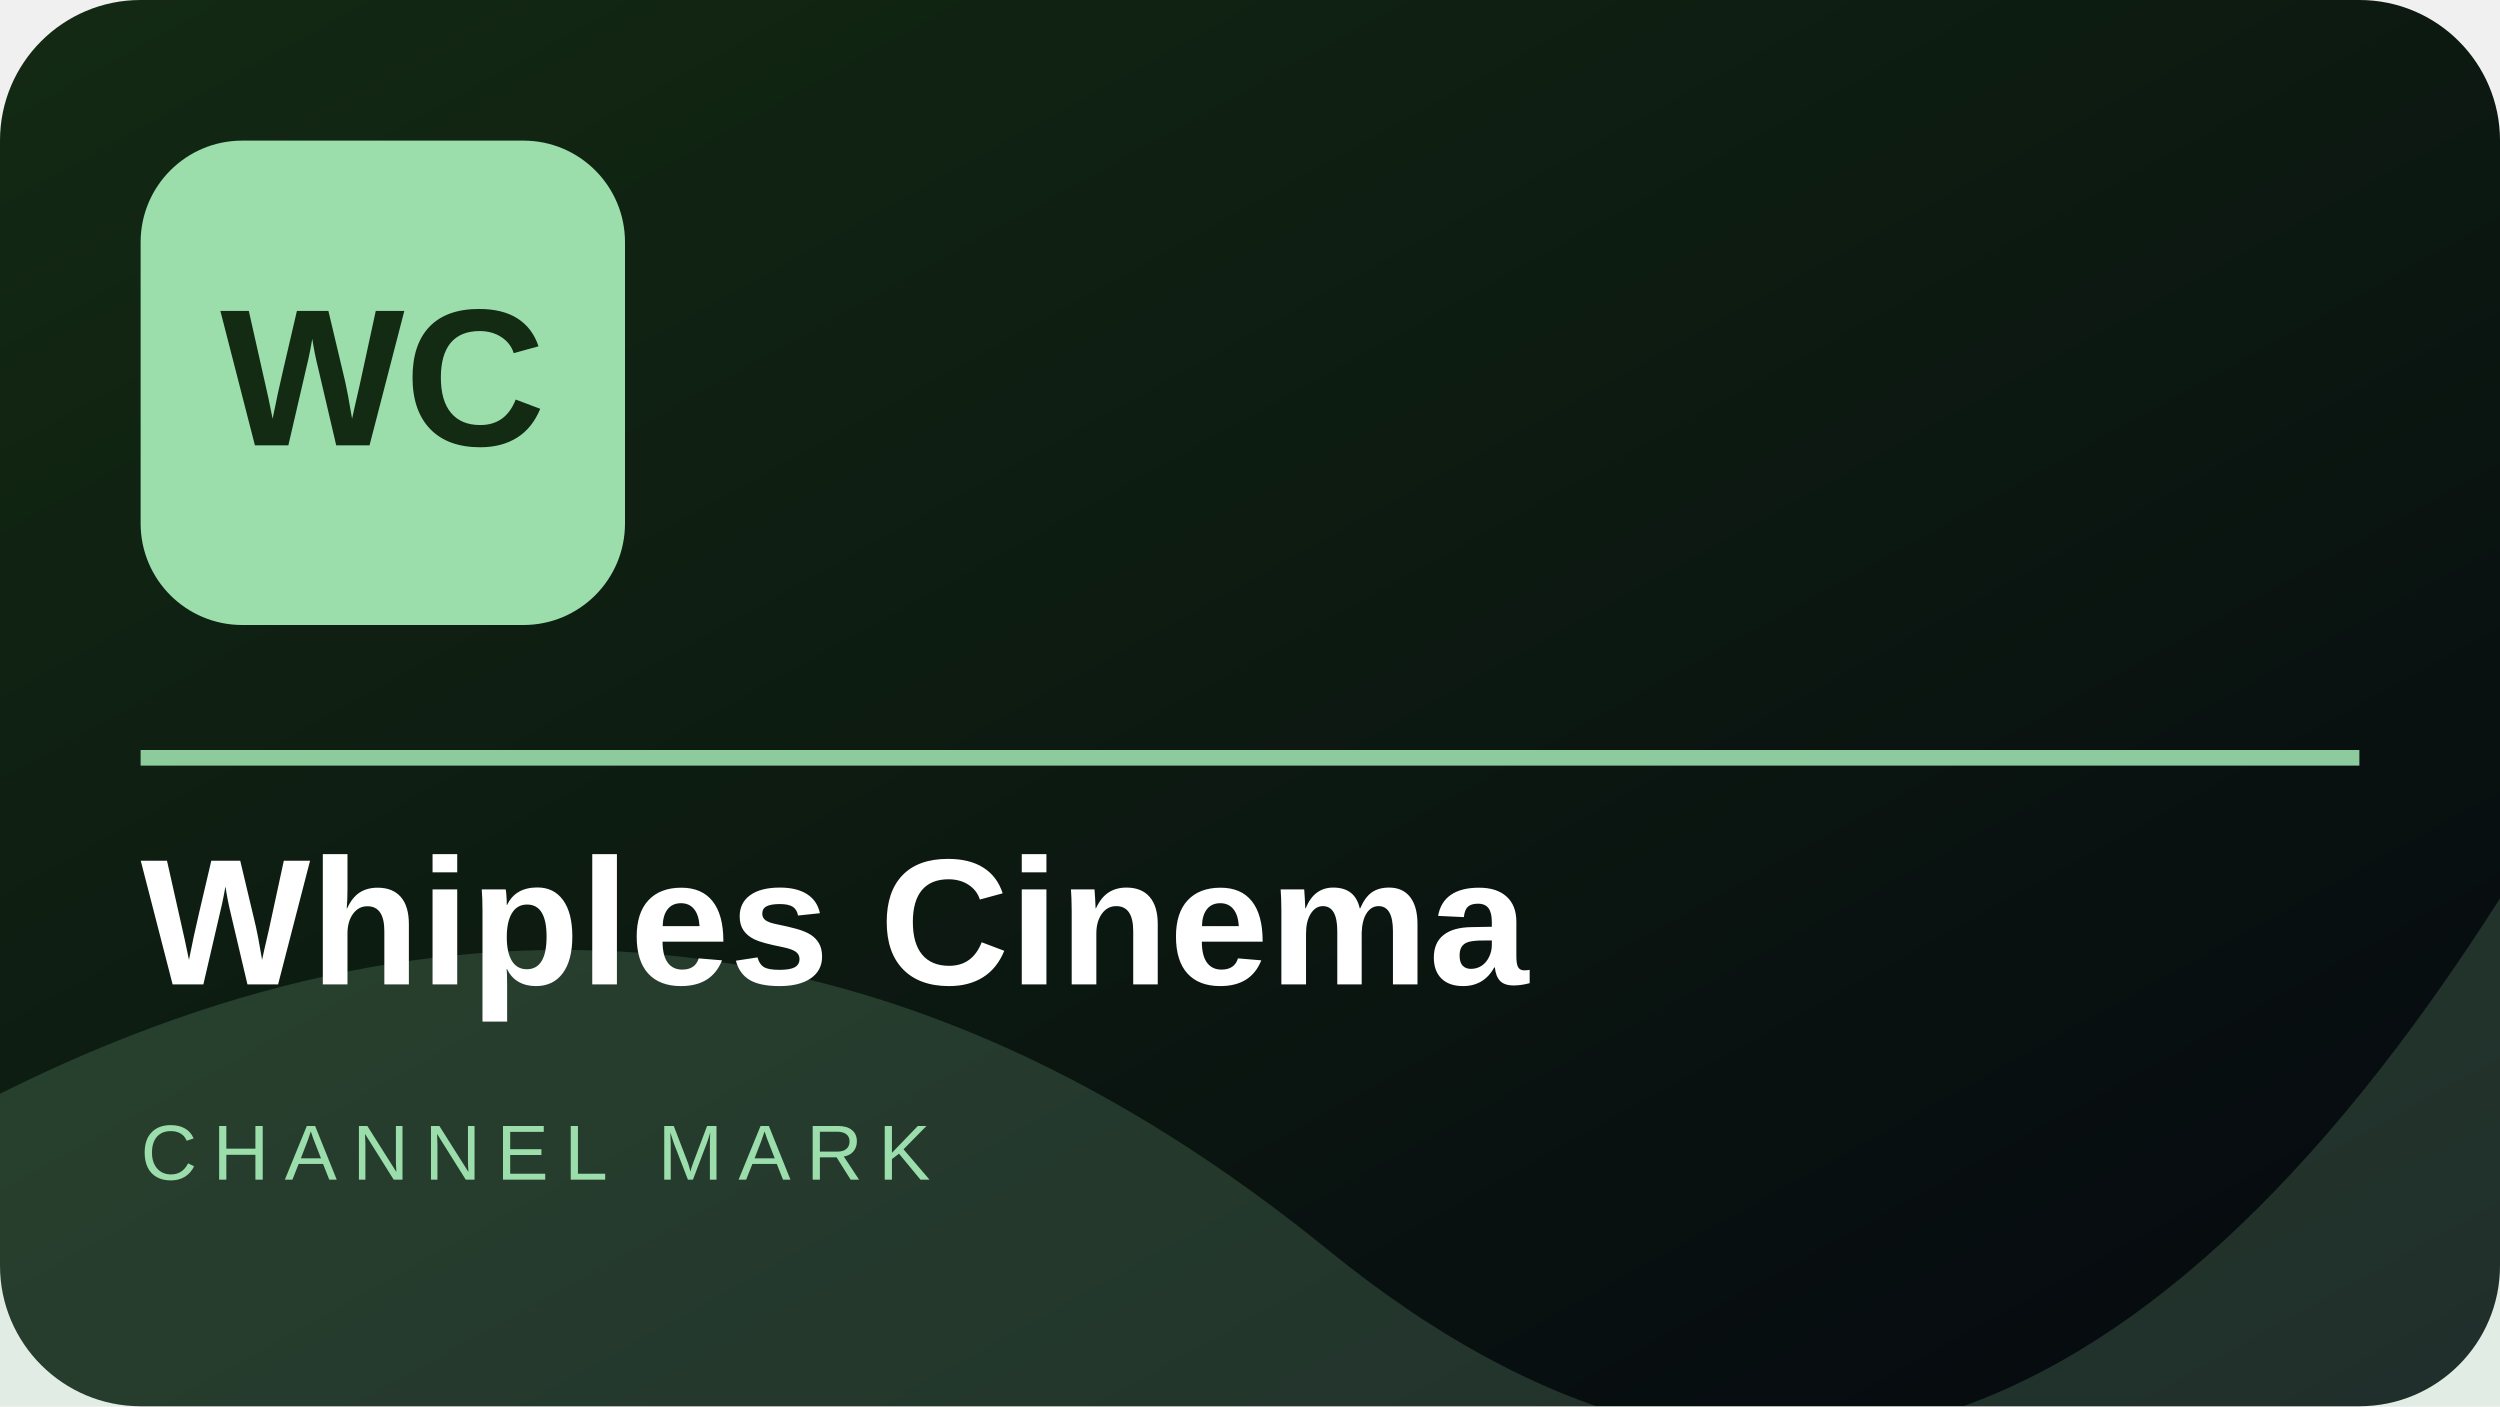
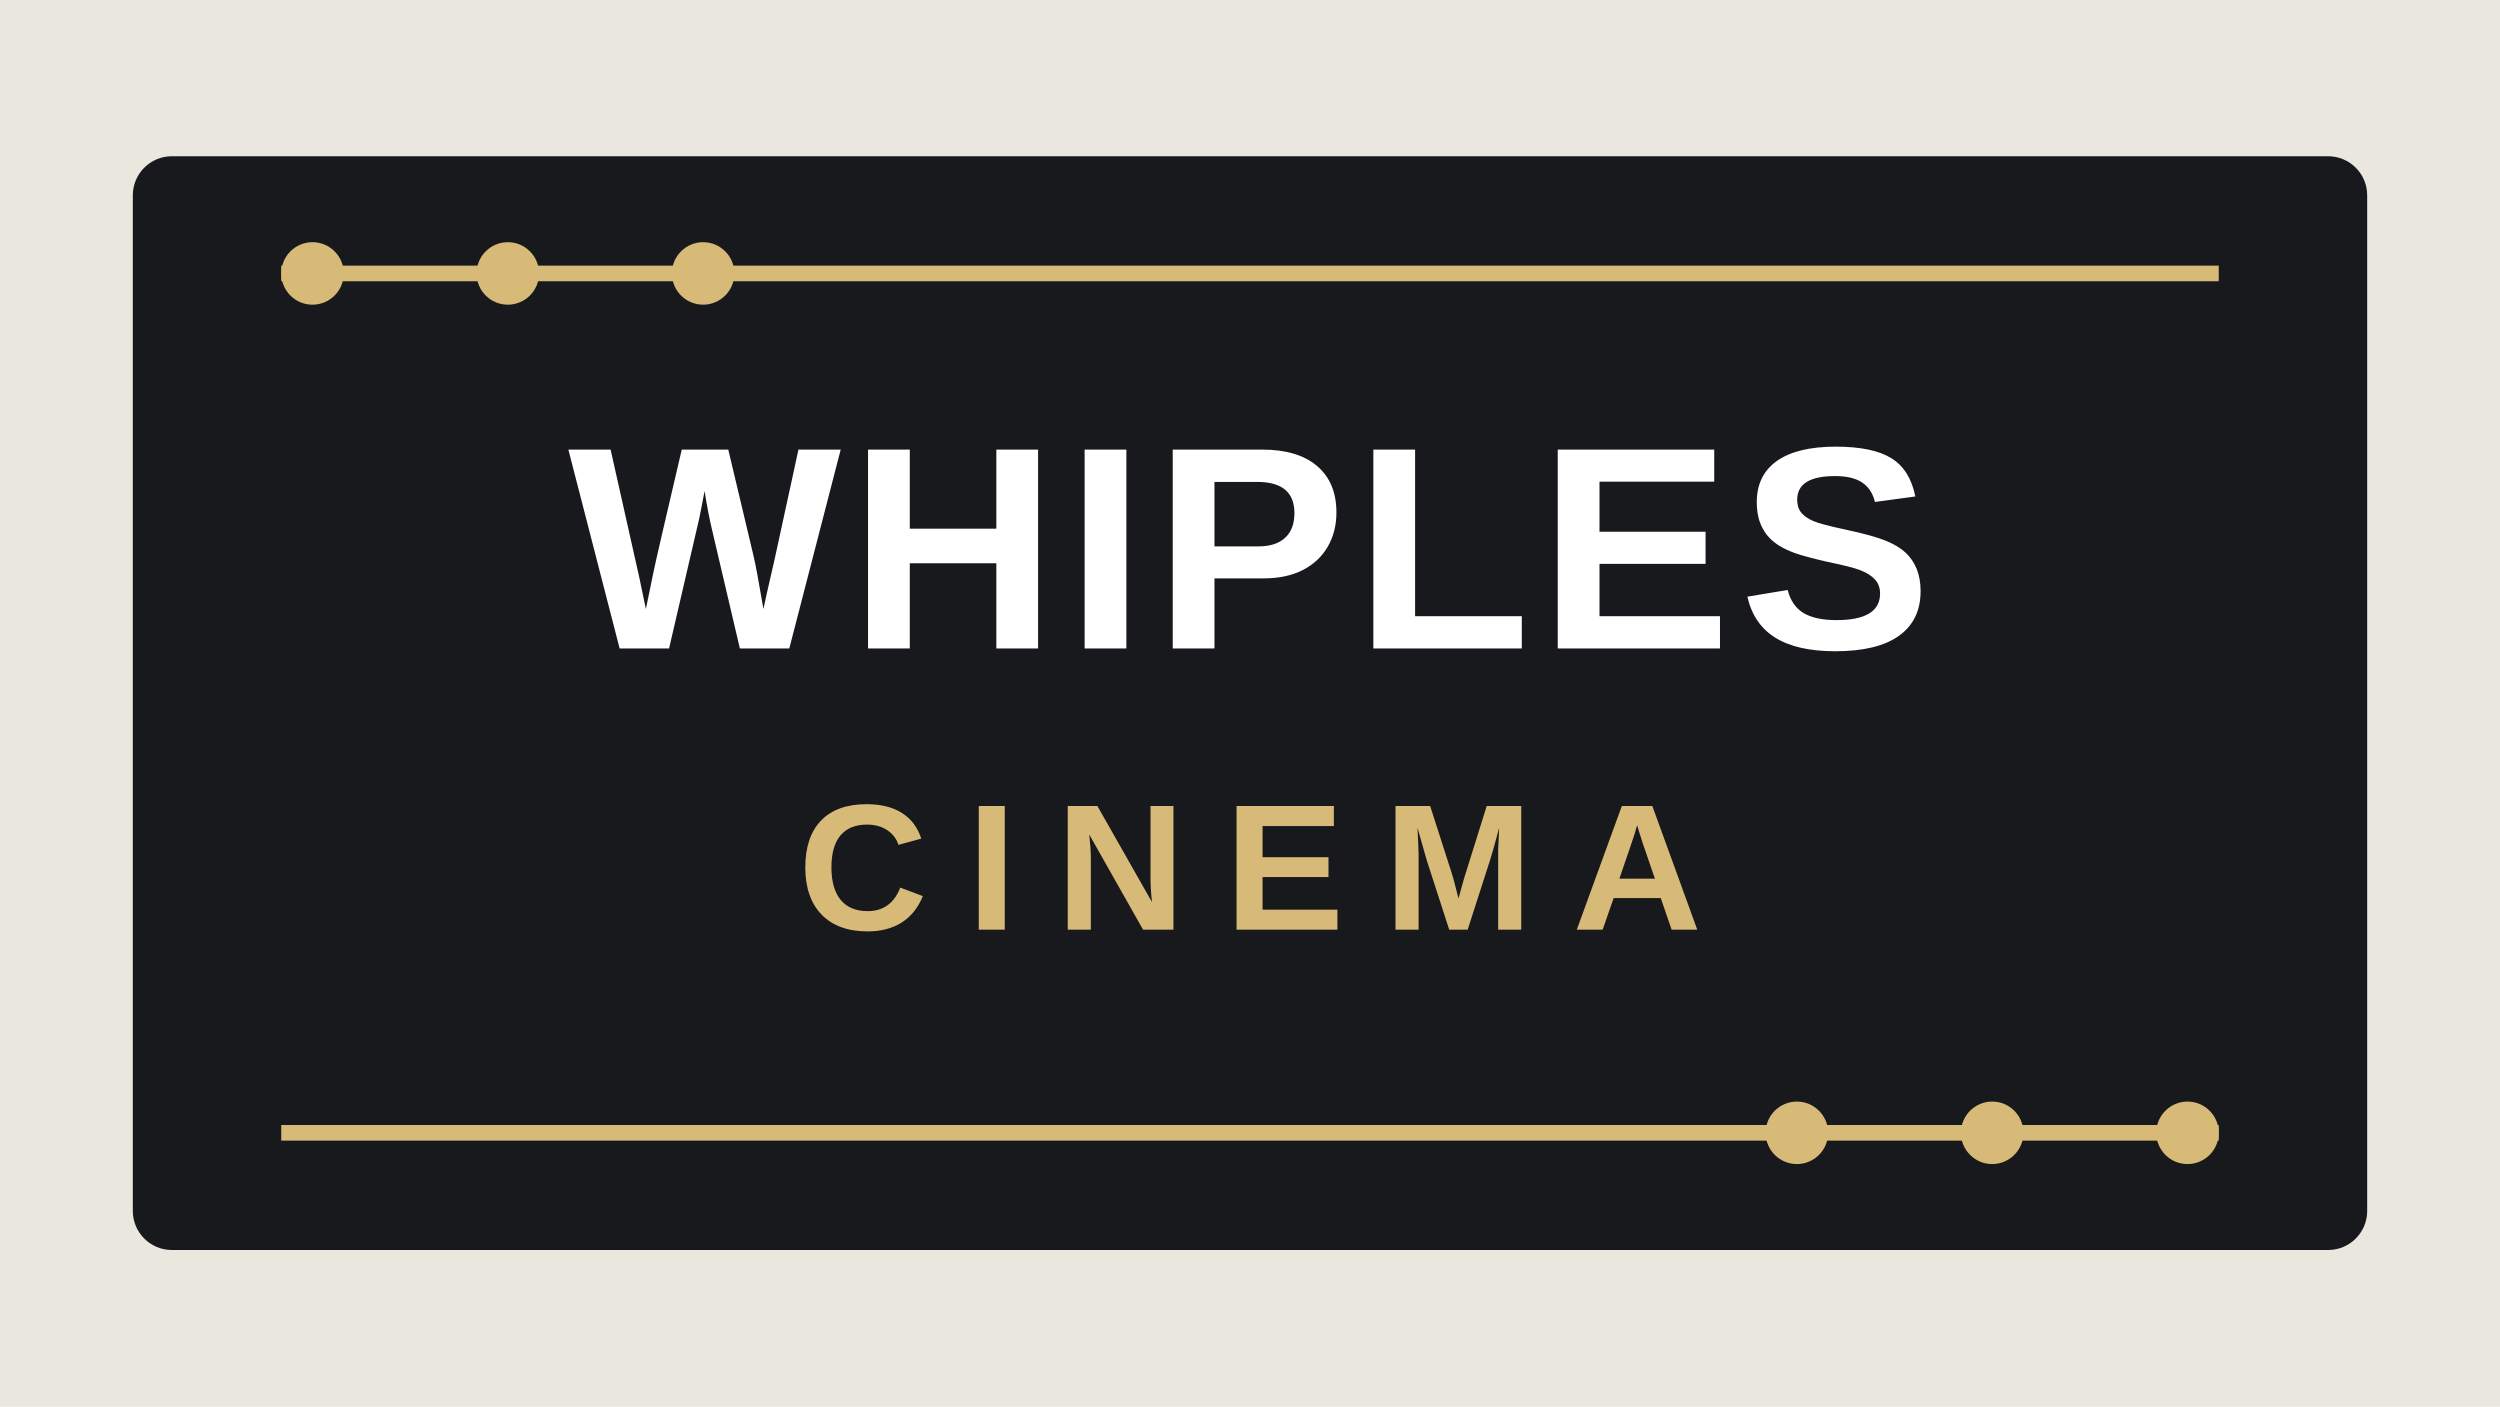
<svg xmlns="http://www.w3.org/2000/svg" width="320" height="180" viewBox="0 0 320 180" role="img" aria-label="Whiples Cinema logo">
-   <defs>
-     <linearGradient id="g" x1="0" y1="0" x2="1" y2="1">
-       <stop offset="0" stop-color="#132a13" />
-       <stop offset="1" stop-color="#05080f" />
-     </linearGradient>
-   </defs>
-   <rect width="320" height="180" rx="18" fill="url(#g)" />
-   <path d="M0 140 Q90 95 170 160 T320 115 V180 H0Z" fill="#9bdeac" opacity=".18" />
-   <rect x="18" y="18" width="62" height="62" rx="13" fill="#9bdeac" />
-   <text x="49" y="57" font-family="Arial,Helvetica,sans-serif" font-size="25" font-weight="800" text-anchor="middle" fill="#132a13">WC</text>
-   <rect x="18" y="96" width="284" height="2" fill="#9bdeac" opacity=".9" />
-   <text x="18" y="126" font-family="Arial,Helvetica,sans-serif" font-size="23" font-weight="700" fill="#ffffff">Whiples Cinema</text>
-   <text x="18" y="151" font-family="Arial,Helvetica,sans-serif" font-size="10" letter-spacing="2" fill="#9bdeac">CHANNEL MARK</text>
+   <rect width="320" height="180" fill="#eae7df" />
+   <rect x="17" y="20" width="286" height="140" rx="5" fill="#17191c" />
+   <path d="M36 35H284M36 145H284" stroke="#d7ba78" stroke-width="2" />
+   <g fill="#d7ba78">
+     <circle cx="40" cy="35" r="4" />
+     <circle cx="65" cy="35" r="4" />
+     <circle cx="90" cy="35" r="4" />
+     <circle cx="230" cy="145" r="4" />
+     <circle cx="255" cy="145" r="4" />
+     <circle cx="280" cy="145" r="4" />
+   </g>
+   <text x="160" y="83" fill="#fff" font-family="Arial,sans-serif" font-size="37" font-weight="900" text-anchor="middle" letter-spacing="1">WHIPLES</text>
+   <text x="160" y="119" fill="#d7ba78" font-family="Arial,sans-serif" font-size="23" font-weight="700" text-anchor="middle" letter-spacing="5">CINEMA</text>
</svg>
